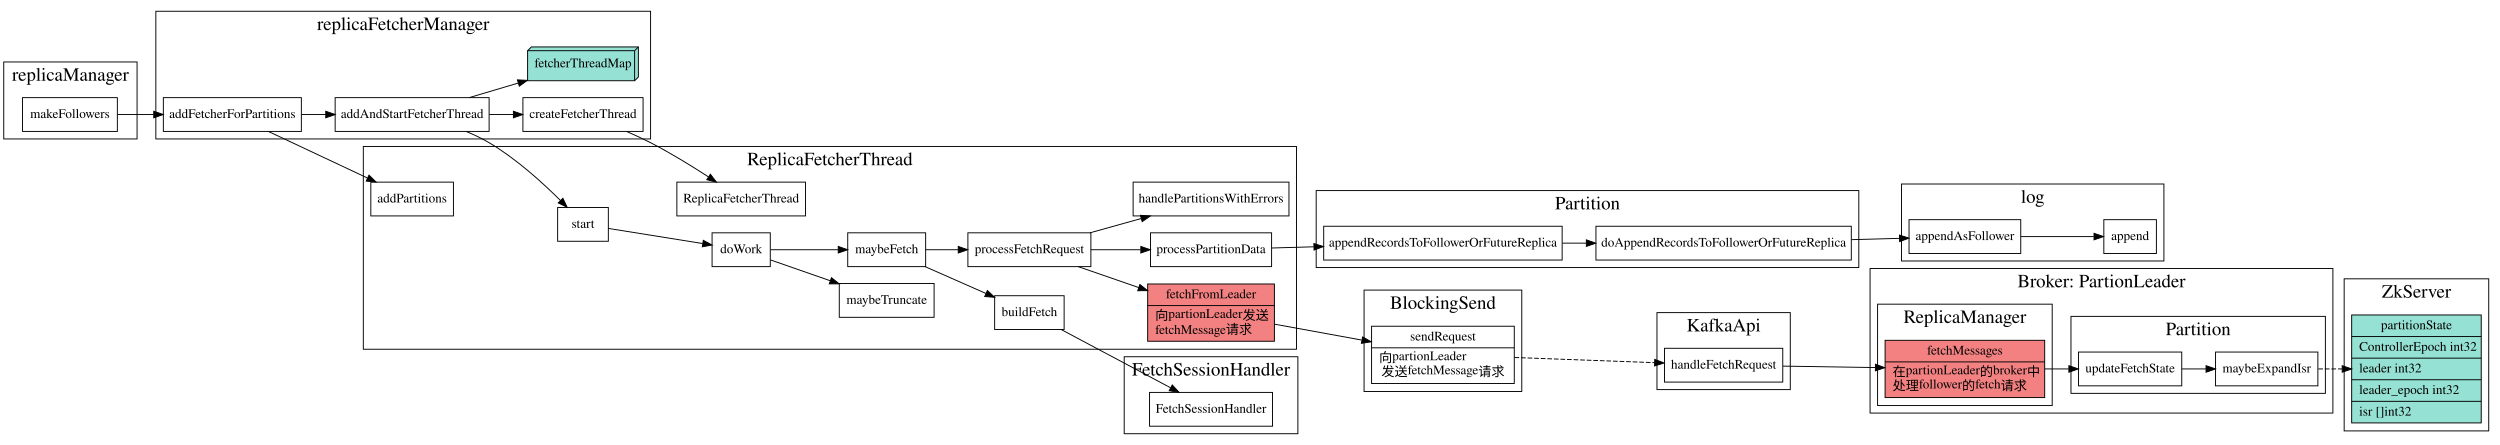
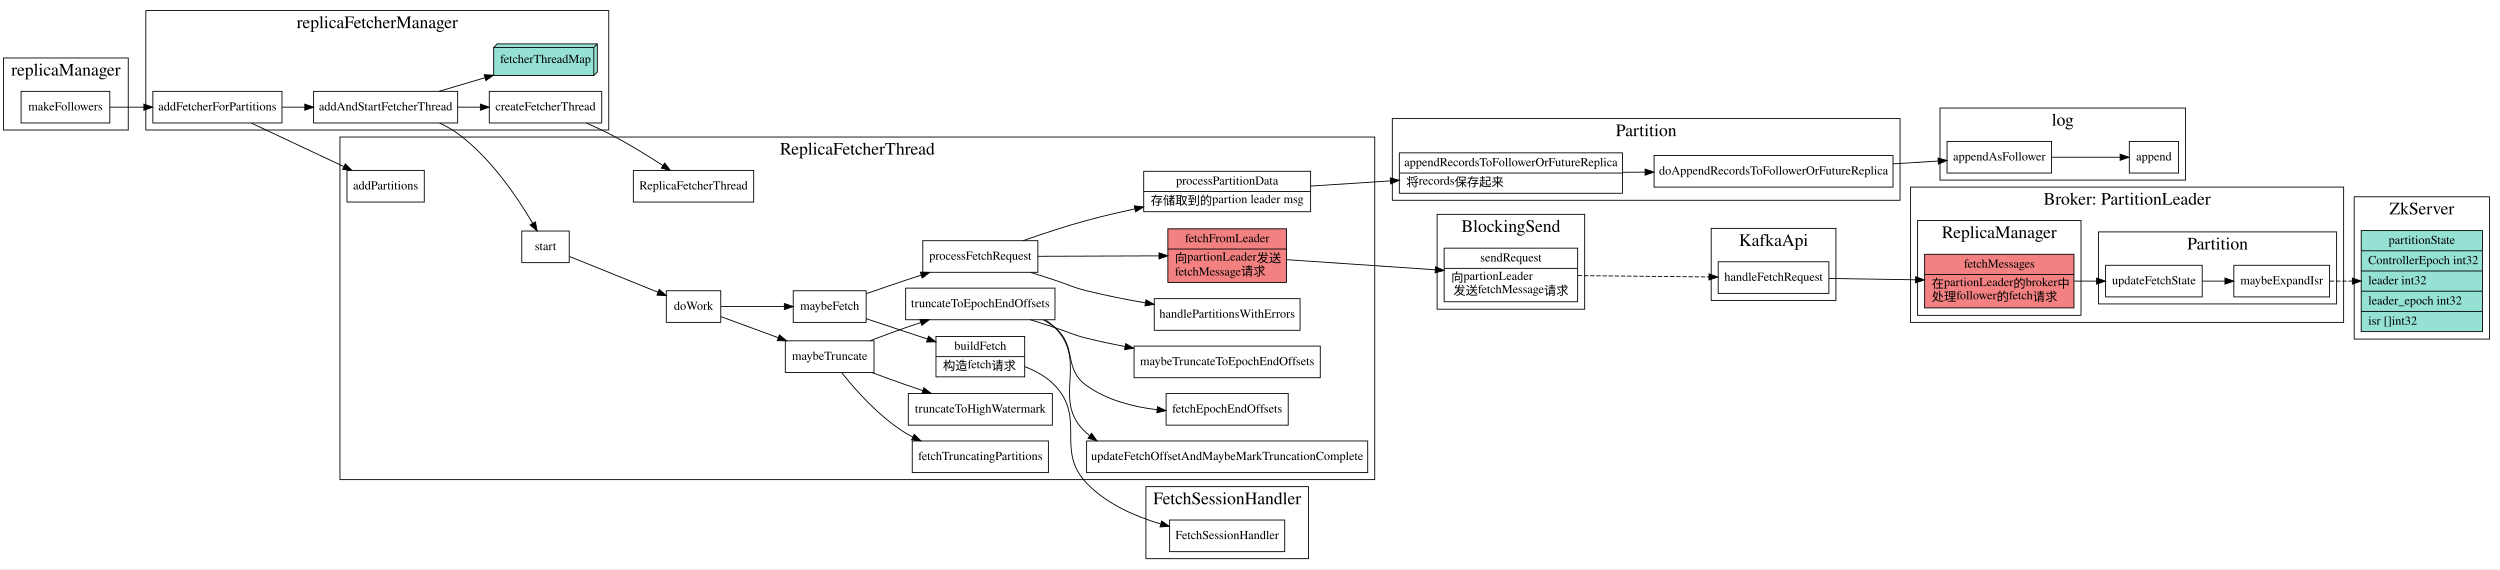
- <svg xmlns="http://www.w3.org/2000/svg" width="2663pt" height="474pt" viewBox="0.00 0.00 2663.00 474.00">
-   <g id="graph0" class="graph" transform="scale(1 1) rotate(0) translate(4 470)">
-     <polygon fill="#ffffff" stroke="transparent" points="-4,4 -4,-470 2659,-470 2659,4 -4,4" />
+ <svg xmlns="http://www.w3.org/2000/svg" width="2846pt" height="648pt" viewBox="0.00 0.00 2846.00 648.00">
+   <g id="graph0" class="graph" transform="scale(1 1) rotate(0) translate(4 644)">
+     <polygon fill="#ffffff" stroke="transparent" points="-4,4 -4,-644 2842,-644 2842,4 -4,4" />
    <g id="clust1" class="cluster">
-       <polygon fill="none" stroke="#000000" points="1449,-53 1449,-161 1617,-161 1617,-53 1449,-53" />
-       <text text-anchor="middle" x="1533" y="-141" font-family="Times,serif" font-size="20.00" fill="#000000">BlockingSend</text>
+       <polygon fill="none" stroke="#000000" points="1632,-292 1632,-400 1800,-400 1800,-292 1632,-292" />
+       <text text-anchor="middle" x="1716" y="-380" font-family="Times,serif" font-size="20.00" fill="#000000">BlockingSend</text>
    </g>
    <g id="clust2" class="cluster">
-       <polygon fill="none" stroke="#000000" points="1193.5,-8 1193.5,-90 1378.5,-90 1378.5,-8 1193.5,-8" />
-       <text text-anchor="middle" x="1286" y="-70" font-family="Times,serif" font-size="20.00" fill="#000000">FetchSessionHandler</text>
+       <polygon fill="none" stroke="#000000" points="1300.5,-8 1300.5,-90 1485.5,-90 1485.5,-8 1300.5,-8" />
+       <text text-anchor="middle" x="1393" y="-70" font-family="Times,serif" font-size="20.00" fill="#000000">FetchSessionHandler</text>
    </g>
    <g id="clust3" class="cluster">
-       <polygon fill="none" stroke="#000000" points="383,-98 383,-314 1377,-314 1377,-98 383,-98" />
-       <text text-anchor="middle" x="880" y="-294" font-family="Times,serif" font-size="20.00" fill="#000000">ReplicaFetcherThread</text>
-     </g>
-     <g id="clust8" class="cluster">
-       <polygon fill="none" stroke="#000000" points="162,-322 162,-458 689,-458 689,-322 162,-322" />
-       <text text-anchor="middle" x="425.5" y="-438" font-family="Times,serif" font-size="20.00" fill="#000000">replicaFetcherManager</text>
-     </g>
-     <g id="clust11" class="cluster">
-       <polygon fill="none" stroke="#000000" points="2493,-11 2493,-173 2647,-173 2647,-11 2493,-11" />
-       <text text-anchor="middle" x="2570" y="-153" font-family="Times,serif" font-size="20.00" fill="#000000">ZkServer</text>
-     </g>
-     <g id="clust12" class="cluster">
-       <polygon fill="none" stroke="#000000" points="2021.5,-192 2021.5,-274 2301,-274 2301,-192 2021.5,-192" />
-       <text text-anchor="middle" x="2161.25" y="-254" font-family="Times,serif" font-size="20.00" fill="#000000">log</text>
+       <polygon fill="none" stroke="#000000" points="383,-98 383,-488 1561,-488 1561,-98 383,-98" />
+       <text text-anchor="middle" x="972" y="-468" font-family="Times,serif" font-size="20.00" fill="#000000">ReplicaFetcherThread</text>
+     </g>
+     <g id="clust10" class="cluster">
+       <polygon fill="none" stroke="#000000" points="162,-496 162,-632 689,-632 689,-496 162,-496" />
+       <text text-anchor="middle" x="425.5" y="-612" font-family="Times,serif" font-size="20.00" fill="#000000">replicaFetcherManager</text>
    </g>
    <g id="clust13" class="cluster">
-       <polygon fill="none" stroke="#000000" points="1988,-30 1988,-184 2481,-184 2481,-30 1988,-30" />
-       <text text-anchor="middle" x="2234.5" y="-164" font-family="Times,serif" font-size="20.00" fill="#000000">Broker: PartionLeader </text>
+       <polygon fill="none" stroke="#000000" points="2676,-258 2676,-420 2830,-420 2830,-258 2676,-258" />
+       <text text-anchor="middle" x="2753" y="-400" font-family="Times,serif" font-size="20.00" fill="#000000">ZkServer</text>
    </g>
    <g id="clust14" class="cluster">
-       <polygon fill="none" stroke="#000000" points="2202,-51 2202,-133 2473,-133 2473,-51 2202,-51" />
-       <text text-anchor="middle" x="2337.5" y="-113" font-family="Times,serif" font-size="20.00" fill="#000000">Partition</text>
+       <polygon fill="none" stroke="#000000" points="2204.5,-439 2204.5,-521 2484,-521 2484,-439 2204.5,-439" />
+       <text text-anchor="middle" x="2344.25" y="-501" font-family="Times,serif" font-size="20.00" fill="#000000">log</text>
    </g>
    <g id="clust15" class="cluster">
-       <polygon fill="none" stroke="#000000" points="1996,-38 1996,-146 2182,-146 2182,-38 1996,-38" />
-       <text text-anchor="middle" x="2089" y="-126" font-family="Times,serif" font-size="20.00" fill="#000000">ReplicaManager</text>
+       <polygon fill="none" stroke="#000000" points="2171,-277 2171,-431 2664,-431 2664,-277 2171,-277" />
+       <text text-anchor="middle" x="2417.5" y="-411" font-family="Times,serif" font-size="20.00" fill="#000000">Broker: PartitionLeader </text>
    </g>
    <g id="clust16" class="cluster">
-       <polygon fill="none" stroke="#000000" points="1398,-185 1398,-267 1976,-267 1976,-185 1398,-185" />
-       <text text-anchor="middle" x="1687" y="-247" font-family="Times,serif" font-size="20.00" fill="#000000">Partition</text>
+       <polygon fill="none" stroke="#000000" points="2385,-298 2385,-380 2656,-380 2656,-298 2385,-298" />
+       <text text-anchor="middle" x="2520.5" y="-360" font-family="Times,serif" font-size="20.00" fill="#000000">Partition</text>
    </g>
    <g id="clust17" class="cluster">
-       <polygon fill="none" stroke="#000000" points="0,-322 0,-404 142,-404 142,-322 0,-322" />
-       <text text-anchor="middle" x="71" y="-384" font-family="Times,serif" font-size="20.00" fill="#000000">replicaManager</text>
+       <polygon fill="none" stroke="#000000" points="2179,-285 2179,-393 2365,-393 2365,-285 2179,-285" />
+       <text text-anchor="middle" x="2272" y="-373" font-family="Times,serif" font-size="20.00" fill="#000000">ReplicaManager</text>
    </g>
    <g id="clust18" class="cluster">
-       <polygon fill="none" stroke="#000000" points="1761,-55 1761,-137 1903,-137 1903,-55 1761,-55" />
-       <text text-anchor="middle" x="1832" y="-117" font-family="Times,serif" font-size="20.00" fill="#000000">KafkaApi</text>
+       <polygon fill="none" stroke="#000000" points="1581,-416 1581,-509 2159,-509 2159,-416 1581,-416" />
+       <text text-anchor="middle" x="1870" y="-489" font-family="Times,serif" font-size="20.00" fill="#000000">Partition</text>
+     </g>
+     <g id="clust19" class="cluster">
+       <polygon fill="none" stroke="#000000" points="0,-496 0,-578 142,-578 142,-496 0,-496" />
+       <text text-anchor="middle" x="71" y="-558" font-family="Times,serif" font-size="20.00" fill="#000000">replicaManager</text>
+     </g>
+     <g id="clust20" class="cluster">
+       <polygon fill="none" stroke="#000000" points="1944,-302 1944,-384 2086,-384 2086,-302 1944,-302" />
+       <text text-anchor="middle" x="2015" y="-364" font-family="Times,serif" font-size="20.00" fill="#000000">KafkaApi</text>
    </g>
    <g id="node1" class="node">
-       <polygon fill="none" stroke="#000000" points="1457,-61.5 1457,-122.5 1609,-122.5 1609,-61.5 1457,-61.5" />
-       <text text-anchor="middle" x="1533" y="-107.3" font-family="Times,serif" font-size="14.00" fill="#000000">sendRequest</text>
-       <polyline fill="none" stroke="#000000" points="1457,-99.5 1609,-99.5 " />
-       <text text-anchor="start" x="1465" y="-84.3" font-family="Times,serif" font-size="14.00" fill="#000000">向partionLeader </text>
-       <text text-anchor="middle" x="1533" y="-69.3" font-family="Times,serif" font-size="14.00" fill="#000000"> 发送fetchMessage请求</text>
+       <polygon fill="none" stroke="#000000" points="1640,-300.5 1640,-361.5 1792,-361.5 1792,-300.5 1640,-300.5" />
+       <text text-anchor="middle" x="1716" y="-346.3" font-family="Times,serif" font-size="14.00" fill="#000000">sendRequest</text>
+       <polyline fill="none" stroke="#000000" points="1640,-338.5 1792,-338.5 " />
+       <text text-anchor="start" x="1648" y="-323.3" font-family="Times,serif" font-size="14.00" fill="#000000">向partionLeader </text>
+       <text text-anchor="middle" x="1716" y="-308.3" font-family="Times,serif" font-size="14.00" fill="#000000"> 发送fetchMessage请求</text>
+     </g>
+     <g id="node33" class="node">
+       <polygon fill="none" stroke="#000000" points="2078,-346 1952,-346 1952,-310 2078,-310 2078,-346" />
+       <text text-anchor="middle" x="2015" y="-324.3" font-family="Times,serif" font-size="14.00" fill="#000000">handleFetchRequest</text>
+     </g>
+     <g id="edge32" class="edge">
+       <path fill="none" stroke="#000000" stroke-dasharray="5,2" d="M1792.224,-330.235C1838.068,-329.775 1896.124,-329.193 1941.476,-328.738" />
+       <polygon fill="#000000" stroke="#000000" points="1941.573,-332.237 1951.537,-328.637 1941.502,-325.237 1941.573,-332.237" />
+     </g>
+     <g id="node2" class="node">
+       <polygon fill="none" stroke="#000000" points="1458.5,-52 1327.5,-52 1327.5,-16 1458.5,-16 1458.5,-52" />
+       <text text-anchor="middle" x="1393" y="-30.3" font-family="Times,serif" font-size="14.00" fill="#000000">FetchSessionHandler</text>
+     </g>
+     <g id="node3" class="node">
+       <polygon fill="none" stroke="#000000" points="479,-450 391,-450 391,-414 479,-414 479,-450" />
+       <text text-anchor="middle" x="435" y="-428.3" font-family="Times,serif" font-size="14.00" fill="#000000">addPartitions</text>
+     </g>
+     <g id="node4" class="node">
+       <polygon fill="none" stroke="#000000" points="854,-450 717,-450 717,-414 854,-414 854,-450" />
+       <text text-anchor="middle" x="785.5" y="-428.3" font-family="Times,serif" font-size="14.00" fill="#000000">ReplicaFetcherThread</text>
+     </g>
+     <g id="node5" class="node">
+       <polygon fill="none" stroke="#000000" points="644,-381 590,-381 590,-345 644,-345 644,-381" />
+       <text text-anchor="middle" x="617" y="-359.3" font-family="Times,serif" font-size="14.00" fill="#000000">start</text>
+     </g>
+     <g id="node6" class="node">
+       <polygon fill="none" stroke="#000000" points="816.5,-313 754.5,-313 754.5,-277 816.5,-277 816.5,-313" />
+       <text text-anchor="middle" x="785.5" y="-291.3" font-family="Times,serif" font-size="14.00" fill="#000000">doWork</text>
+     </g>
+     <g id="edge1" class="edge">
+       <path fill="none" stroke="#000000" d="M644.072,-352.075C671.388,-341.051 713.887,-323.9 745.171,-311.275" />
+       <polygon fill="#000000" stroke="#000000" points="746.527,-314.502 754.49,-307.514 743.907,-308.011 746.527,-314.502" />
+     </g>
+     <g id="node8" class="node">
+       <polygon fill="none" stroke="#000000" points="991,-256 890,-256 890,-220 991,-220 991,-256" />
+       <text text-anchor="middle" x="940.5" y="-234.3" font-family="Times,serif" font-size="14.00" fill="#000000">maybeTruncate</text>
+     </g>
+     <g id="edge2" class="edge">
+       <path fill="none" stroke="#000000" d="M816.867,-283.465C835.514,-276.608 859.765,-267.69 881.843,-259.571" />
+       <polygon fill="#000000" stroke="#000000" points="883.299,-262.764 891.477,-256.028 880.884,-256.194 883.299,-262.764" />
+     </g>
+     <g id="node9" class="node">
+       <polygon fill="none" stroke="#000000" points="982,-313 899,-313 899,-277 982,-277 982,-313" />
+       <text text-anchor="middle" x="940.5" y="-291.3" font-family="Times,serif" font-size="14.00" fill="#000000">maybeFetch</text>
+     </g>
+     <g id="edge3" class="edge">
+       <path fill="none" stroke="#000000" d="M816.867,-295C837.441,-295 864.835,-295 888.608,-295" />
+       <polygon fill="#000000" stroke="#000000" points="888.89,-298.5 898.89,-295 888.89,-291.5 888.89,-298.5" />
+     </g>
+     <g id="node7" class="node">
+       <polygon fill="#f38181" stroke="#000000" points="1325.5,-322.5 1325.5,-383.5 1460.5,-383.5 1460.5,-322.5 1325.5,-322.5" />
+       <text text-anchor="middle" x="1393" y="-368.3" font-family="Times,serif" font-size="14.00" fill="#000000">fetchFromLeader</text>
+       <polyline fill="none" stroke="#000000" points="1325.5,-360.5 1460.5,-360.5 " />
+       <text text-anchor="start" x="1333.5" y="-345.3" font-family="Times,serif" font-size="14.00" fill="#000000">向partionLeader发送</text>
+       <text text-anchor="start" x="1333.5" y="-330.3" font-family="Times,serif" font-size="14.00" fill="#000000"> fetchMessage请求</text>
+     </g>
+     <g id="edge9" class="edge">
+       <path fill="none" stroke="#000000" d="M1460.711,-348.388C1509.893,-345.038 1576.834,-340.479 1629.829,-336.869" />
+       <polygon fill="#000000" stroke="#000000" points="1630.154,-340.355 1639.893,-336.184 1629.678,-333.372 1630.154,-340.355" />
+     </g>
+     <g id="node14" class="node">
+       <polygon fill="none" stroke="#000000" points="1189.5,-142 1034.5,-142 1034.5,-106 1189.5,-106 1189.5,-142" />
+       <text text-anchor="middle" x="1112" y="-120.3" font-family="Times,serif" font-size="14.00" fill="#000000">fetchTruncatingPartitions</text>
+     </g>
+     <g id="edge11" class="edge">
+       <path fill="none" stroke="#000000" d="M954.148,-219.776C969.739,-200.157 997.001,-169.307 1027,-151 1029.625,-149.398 1032.354,-147.882 1035.155,-146.449" />
+       <polygon fill="#000000" stroke="#000000" points="1036.747,-149.568 1044.309,-142.147 1033.77,-143.233 1036.747,-149.568" />
+     </g>
+     <g id="node15" class="node">
+       <polygon fill="none" stroke="#000000" points="1197,-316 1027,-316 1027,-280 1197,-280 1197,-316" />
+       <text text-anchor="middle" x="1112" y="-294.3" font-family="Times,serif" font-size="14.00" fill="#000000">truncateToEpochEndOffsets</text>
+     </g>
+     <g id="edge12" class="edge">
+       <path fill="none" stroke="#000000" d="M986.56,-256.128C999.58,-261.101 1013.798,-266.389 1027,-271 1032.525,-272.93 1038.272,-274.878 1044.053,-276.798" />
+       <polygon fill="#000000" stroke="#000000" points="1043.192,-280.199 1053.785,-279.993 1045.376,-273.548 1043.192,-280.199" />
+     </g>
+     <g id="node16" class="node">
+       <polygon fill="none" stroke="#000000" points="1194,-196 1030,-196 1030,-160 1194,-160 1194,-196" />
+       <text text-anchor="middle" x="1112" y="-174.3" font-family="Times,serif" font-size="14.00" fill="#000000">truncateToHighWatermark</text>
+     </g>
+     <g id="edge13" class="edge">
+       <path fill="none" stroke="#000000" d="M988.43,-219.918C1000.951,-215.291 1014.454,-210.385 1027,-206 1033.307,-203.796 1039.893,-201.542 1046.487,-199.317" />
+       <polygon fill="#000000" stroke="#000000" points="1047.752,-202.584 1056.121,-196.088 1045.527,-195.947 1047.752,-202.584" />
+     </g>
+     <g id="node10" class="node">
+       <polygon fill="none" stroke="#000000" points="1061.5,-215 1061.5,-261 1162.5,-261 1162.5,-215 1061.5,-215" />
+       <text text-anchor="middle" x="1112" y="-245.8" font-family="Times,serif" font-size="14.00" fill="#000000">buildFetch</text>
+       <polyline fill="none" stroke="#000000" points="1061.5,-238 1162.5,-238 " />
+       <text text-anchor="start" x="1069.5" y="-222.8" font-family="Times,serif" font-size="14.00" fill="#000000">构造fetch请求</text>
+     </g>
+     <g id="edge4" class="edge">
+       <path fill="none" stroke="#000000" d="M982.015,-281.202C1002.92,-274.254 1028.655,-265.701 1051.694,-258.043" />
+       <polygon fill="#000000" stroke="#000000" points="1052.996,-261.299 1061.381,-254.824 1050.788,-254.656 1052.996,-261.299" />
+     </g>
+     <g id="node11" class="node">
+       <polygon fill="none" stroke="#000000" points="1177.5,-370 1046.5,-370 1046.5,-334 1177.5,-334 1177.5,-370" />
+       <text text-anchor="middle" x="1112" y="-348.3" font-family="Times,serif" font-size="14.00" fill="#000000">processFetchRequest</text>
+     </g>
+     <g id="edge5" class="edge">
+       <path fill="none" stroke="#000000" d="M982.222,-309.718C996.406,-314.656 1012.368,-320.14 1027,-325 1032.648,-326.876 1038.516,-328.798 1044.411,-330.708" />
+       <polygon fill="#000000" stroke="#000000" points="1043.731,-334.167 1054.323,-333.904 1045.88,-327.504 1043.731,-334.167" />
+     </g>
+     <g id="edge10" class="edge">
+       <path fill="none" stroke="#000000" d="M1162.741,-226.59C1175.284,-221.704 1187.759,-214.78 1197,-205 1232.618,-167.302 1197.164,-131.491 1233,-94 1255.284,-70.686 1287.495,-56.353 1317.183,-47.578" />
+       <polygon fill="#000000" stroke="#000000" points="1318.44,-50.861 1327.137,-44.81 1316.565,-44.117 1318.44,-50.861" />
+     </g>
+     <g id="edge6" class="edge">
+       <path fill="none" stroke="#000000" d="M1177.527,-352.233C1218.665,-352.38 1271.93,-352.569 1315.208,-352.723" />
+       <polygon fill="#000000" stroke="#000000" points="1315.4,-356.224 1325.413,-352.76 1315.425,-349.224 1315.4,-356.224" />
+     </g>
+     <g id="node12" class="node">
+       <polygon fill="none" stroke="#000000" points="1298,-403 1298,-449 1488,-449 1488,-403 1298,-403" />
+       <text text-anchor="middle" x="1393" y="-433.8" font-family="Times,serif" font-size="14.00" fill="#000000">processPartitionData</text>
+       <polyline fill="none" stroke="#000000" points="1298,-426 1488,-426 " />
+       <text text-anchor="middle" x="1393" y="-410.8" font-family="Times,serif" font-size="14.00" fill="#000000">存储取到的partion leader msg</text>
+     </g>
+     <g id="edge7" class="edge">
+       <path fill="none" stroke="#000000" d="M1160.736,-370.044C1182.635,-377.754 1208.919,-386.464 1233,-393 1250.634,-397.786 1269.524,-402.254 1287.923,-406.259" />
+       <polygon fill="#000000" stroke="#000000" points="1287.274,-409.699 1297.785,-408.373 1288.741,-402.855 1287.274,-409.699" />
+     </g>
+     <g id="node13" class="node">
+       <polygon fill="none" stroke="#000000" points="1476,-304 1310,-304 1310,-268 1476,-268 1476,-304" />
+       <text text-anchor="middle" x="1393" y="-282.3" font-family="Times,serif" font-size="14.00" fill="#000000">handlePartitionsWithErrors</text>
+     </g>
+     <g id="edge8" class="edge">
+       <path fill="none" stroke="#000000" d="M1169.188,-333.957C1178.492,-330.986 1188.019,-327.923 1197,-325 1213.037,-319.78 1216.636,-317.082 1233,-313 1254.451,-307.649 1277.787,-303.041 1299.836,-299.224" />
+       <polygon fill="#000000" stroke="#000000" points="1300.589,-302.647 1309.865,-297.526 1299.421,-295.745 1300.589,-302.647" />
+     </g>
+     <g id="node20" class="node">
+       <polygon fill="none" stroke="#000000" points="1589,-424 1589,-470 1843,-470 1843,-424 1589,-424" />
+       <text text-anchor="middle" x="1716" y="-454.8" font-family="Times,serif" font-size="14.00" fill="#000000">appendRecordsToFollowerOrFutureReplica</text>
+       <polyline fill="none" stroke="#000000" points="1589,-447 1843,-447 " />
+       <text text-anchor="start" x="1597" y="-431.8" font-family="Times,serif" font-size="14.00" fill="#000000">将records保存起来</text>
+     </g>
+     <g id="edge17" class="edge">
+       <path fill="none" stroke="#000000" d="M1488.164,-432.187C1516.502,-434.029 1548.139,-436.086 1578.605,-438.067" />
+       <polygon fill="#000000" stroke="#000000" points="1578.679,-441.579 1588.885,-438.736 1579.133,-434.594 1578.679,-441.579" />
+     </g>
+     <g id="node17" class="node">
+       <polygon fill="none" stroke="#000000" points="1462.5,-196 1323.5,-196 1323.5,-160 1462.5,-160 1462.5,-196" />
+       <text text-anchor="middle" x="1393" y="-174.3" font-family="Times,serif" font-size="14.00" fill="#000000">fetchEpochEndOffsets</text>
+     </g>
+     <g id="edge14" class="edge">
+       <path fill="none" stroke="#000000" d="M1183.737,-279.858C1188.456,-277.285 1192.938,-274.349 1197,-271 1222.78,-249.744 1205.792,-224.396 1233,-205 1256.086,-188.543 1285.748,-180.852 1313.248,-177.579" />
+       <polygon fill="#000000" stroke="#000000" points="1313.669,-181.055 1323.266,-176.565 1312.964,-174.09 1313.669,-181.055" />
+     </g>
+     <g id="node18" class="node">
+       <polygon fill="none" stroke="#000000" points="1499,-250 1287,-250 1287,-214 1499,-214 1499,-250" />
+       <text text-anchor="middle" x="1393" y="-228.3" font-family="Times,serif" font-size="14.00" fill="#000000">maybeTruncateToEpochEndOffsets</text>
+     </g>
+     <g id="edge15" class="edge">
+       <path fill="none" stroke="#000000" d="M1169.188,-279.957C1178.492,-276.986 1188.019,-273.923 1197,-271 1213.037,-265.78 1216.636,-263.082 1233,-259 1246.991,-255.51 1261.784,-252.336 1276.499,-249.492" />
+       <polygon fill="#000000" stroke="#000000" points="1277.484,-252.867 1286.662,-247.575 1276.187,-245.989 1277.484,-252.867" />
+     </g>
+     <g id="node19" class="node">
+       <polygon fill="none" stroke="#000000" points="1553,-142 1233,-142 1233,-106 1553,-106 1553,-142" />
+       <text text-anchor="middle" x="1393" y="-120.3" font-family="Times,serif" font-size="14.00" fill="#000000">updateFetchOffsetAndMaybeMarkTruncationComplete</text>
+     </g>
+     <g id="edge16" class="edge">
+       <path fill="none" stroke="#000000" d="M1186.154,-279.767C1190.08,-277.217 1193.742,-274.311 1197,-271 1236.054,-231.311 1191.258,-187.852 1233,-151 1234.155,-149.98 1235.333,-148.992 1236.534,-148.034" />
+       <polygon fill="#000000" stroke="#000000" points="1238.67,-150.81 1244.764,-142.143 1234.595,-145.118 1238.67,-150.81" />
+     </g>
+     <g id="node31" class="node">
+       <polygon fill="none" stroke="#000000" points="2151,-467 1879,-467 1879,-431 2151,-431 2151,-467" />
+       <text text-anchor="middle" x="2015" y="-445.3" font-family="Times,serif" font-size="14.00" fill="#000000">doAppendRecordsToFollowerOrFutureReplica</text>
+     </g>
+     <g id="edge27" class="edge">
+       <path fill="none" stroke="#000000" d="M1843.236,-447.851C1851.69,-447.908 1860.242,-447.965 1868.778,-448.022" />
+       <polygon fill="#000000" stroke="#000000" points="1868.763,-451.522 1878.787,-448.089 1868.81,-444.522 1868.763,-451.522" />
+     </g>
+     <g id="node21" class="node">
+       <polygon fill="none" stroke="#000000" points="317,-540 170,-540 170,-504 317,-504 317,-540" />
+       <text text-anchor="middle" x="243.5" y="-518.3" font-family="Times,serif" font-size="14.00" fill="#000000">addFetcherForPartitions</text>
+     </g>
+     <g id="edge18" class="edge">
+       <path fill="none" stroke="#000000" d="M282.253,-503.787C312.592,-489.529 354.934,-469.629 387.345,-454.397" />
+       <polygon fill="#000000" stroke="#000000" points="389.07,-457.453 396.632,-450.032 386.093,-451.118 389.07,-457.453" />
+     </g>
+     <g id="node22" class="node">
+       <polygon fill="none" stroke="#000000" points="517,-540 353,-540 353,-504 517,-504 517,-540" />
+       <text text-anchor="middle" x="435" y="-518.3" font-family="Times,serif" font-size="14.00" fill="#000000">addAndStartFetcherThread</text>
+     </g>
+     <g id="edge19" class="edge">
+       <path fill="none" stroke="#000000" d="M317.265,-522C325.671,-522 334.316,-522 342.921,-522" />
+       <polygon fill="#000000" stroke="#000000" points="342.989,-525.5 352.989,-522 342.989,-518.5 342.989,-525.5" />
+     </g>
+     <g id="edge20" class="edge">
+       <path fill="none" stroke="#000000" d="M496.525,-503.872C503.748,-500.496 510.758,-496.561 517,-492 554.781,-464.393 585.429,-418.728 602.426,-389.787" />
+       <polygon fill="#000000" stroke="#000000" points="605.514,-391.438 607.457,-381.023 599.443,-387.953 605.514,-391.438" />
+     </g>
+     <g id="node23" class="node">
+       <polygon fill="none" stroke="#000000" points="681,-540 553,-540 553,-504 681,-504 681,-540" />
+       <text text-anchor="middle" x="617" y="-518.3" font-family="Times,serif" font-size="14.00" fill="#000000">createFetcherThread</text>
+     </g>
+     <g id="edge21" class="edge">
+       <path fill="none" stroke="#000000" d="M517.214,-522C525.72,-522 534.328,-522 542.74,-522" />
+       <polygon fill="#000000" stroke="#000000" points="542.881,-525.5 552.881,-522 542.881,-518.5 542.881,-525.5" />
+     </g>
+     <g id="node24" class="node">
+       <polygon fill="#95e1d3" stroke="#000000" points="676,-594 562,-594 558,-590 558,-558 672,-558 676,-562 676,-594" />
+       <polyline fill="none" stroke="#000000" points="672,-590 558,-590 " />
+       <polyline fill="none" stroke="#000000" points="672,-590 672,-558 " />
+       <polyline fill="none" stroke="#000000" points="672,-590 676,-594 " />
+       <text text-anchor="middle" x="617" y="-572.3" font-family="Times,serif" font-size="14.00" fill="#000000">fetcherThreadMap</text>
+     </g>
+     <g id="edge22" class="edge">
+       <path fill="none" stroke="#000000" d="M495.856,-540.056C512.528,-545.003 530.722,-550.401 547.823,-555.475" />
+       <polygon fill="#000000" stroke="#000000" points="547.164,-558.93 557.746,-558.419 549.155,-552.219 547.164,-558.93" />
+     </g>
+     <g id="edge23" class="edge">
+       <path fill="none" stroke="#000000" d="M663.596,-503.881C672.158,-500.188 680.934,-496.154 689,-492 710.102,-481.134 732.683,-467.229 750.693,-455.541" />
+       <polygon fill="#000000" stroke="#000000" points="752.695,-458.414 759.14,-450.005 748.858,-452.56 752.695,-458.414" />
+     </g>
+     <g id="node25" class="node">
+       <polygon fill="#95e1d3" stroke="#000000" points="2684,-266.5 2684,-381.5 2822,-381.5 2822,-266.5 2684,-266.5" />
+       <text text-anchor="middle" x="2753" y="-366.3" font-family="Times,serif" font-size="14.00" fill="#000000">partitionState</text>
+       <polyline fill="none" stroke="#000000" points="2684,-358.5 2822,-358.5 " />
+       <text text-anchor="start" x="2692" y="-343.3" font-family="Times,serif" font-size="14.00" fill="#000000">ControllerEpoch int32</text>
+       <polyline fill="none" stroke="#000000" points="2684,-335.5 2822,-335.5 " />
+       <text text-anchor="start" x="2692" y="-320.3" font-family="Times,serif" font-size="14.00" fill="#000000">leader int32</text>
+       <polyline fill="none" stroke="#000000" points="2684,-312.5 2822,-312.5 " />
+       <text text-anchor="start" x="2692" y="-297.3" font-family="Times,serif" font-size="14.00" fill="#000000">leader_epoch int32</text>
+       <polyline fill="none" stroke="#000000" points="2684,-289.5 2822,-289.5 " />
+       <text text-anchor="start" x="2692" y="-274.3" font-family="Times,serif" font-size="14.00" fill="#000000">isr []int32</text>
+     </g>
+     <g id="node26" class="node">
+       <polygon fill="none" stroke="#000000" points="2331.5,-483 2212.5,-483 2212.5,-447 2331.5,-447 2331.5,-483" />
+       <text text-anchor="middle" x="2272" y="-461.3" font-family="Times,serif" font-size="14.00" fill="#000000">appendAsFollower</text>
    </g>
    <g id="node27" class="node">
-       <polygon fill="none" stroke="#000000" points="1895,-99 1769,-99 1769,-63 1895,-63 1895,-99" />
-       <text text-anchor="middle" x="1832" y="-77.3" font-family="Times,serif" font-size="14.00" fill="#000000">handleFetchRequest</text>
+       <polygon fill="none" stroke="#000000" points="2476,-483 2420,-483 2420,-447 2476,-447 2476,-483" />
+       <text text-anchor="middle" x="2448" y="-461.3" font-family="Times,serif" font-size="14.00" fill="#000000">append</text>
+     </g>
+     <g id="edge24" class="edge">
+       <path fill="none" stroke="#000000" d="M2331.586,-465C2357.24,-465 2386.505,-465 2409.274,-465" />
+       <polygon fill="#000000" stroke="#000000" points="2409.564,-468.5 2419.564,-465 2409.564,-461.5 2409.564,-468.5" />
+     </g>
+     <g id="node28" class="node">
+       <polygon fill="none" stroke="#000000" points="2503,-342 2393,-342 2393,-306 2503,-306 2503,-342" />
+       <text text-anchor="middle" x="2448" y="-320.3" font-family="Times,serif" font-size="14.00" fill="#000000">updateFetchState</text>
+     </g>
+     <g id="node29" class="node">
+       <polygon fill="none" stroke="#000000" points="2648,-342 2539,-342 2539,-306 2648,-306 2648,-342" />
+       <text text-anchor="middle" x="2593.5" y="-320.3" font-family="Times,serif" font-size="14.00" fill="#000000">maybeExpandIsr</text>
+     </g>
+     <g id="edge25" class="edge">
+       <path fill="none" stroke="#000000" d="M2503.007,-324C2511.452,-324 2520.237,-324 2528.867,-324" />
+       <polygon fill="#000000" stroke="#000000" points="2528.898,-327.5 2538.898,-324 2528.898,-320.5 2528.898,-327.5" />
    </g>
    <g id="edge26" class="edge">
-       <path fill="none" stroke="#000000" stroke-dasharray="5,2" d="M1609.224,-89.196C1655.068,-87.509 1713.124,-85.373 1758.476,-83.705" />
-       <polygon fill="#000000" stroke="#000000" points="1758.672,-87.2 1768.537,-83.335 1758.415,-80.205 1758.672,-87.2" />
-     </g>
-     <g id="node2" class="node">
-       <polygon fill="none" stroke="#000000" points="1351.5,-52 1220.5,-52 1220.5,-16 1351.5,-16 1351.5,-52" />
-       <text text-anchor="middle" x="1286" y="-30.3" font-family="Times,serif" font-size="14.00" fill="#000000">FetchSessionHandler</text>
-     </g>
-     <g id="node3" class="node">
-       <polygon fill="none" stroke="#000000" points="479,-276 391,-276 391,-240 479,-240 479,-276" />
-       <text text-anchor="middle" x="435" y="-254.3" font-family="Times,serif" font-size="14.00" fill="#000000">addPartitions</text>
-     </g>
-     <g id="node4" class="node">
-       <polygon fill="none" stroke="#000000" points="854,-276 717,-276 717,-240 854,-240 854,-276" />
-       <text text-anchor="middle" x="785.5" y="-254.3" font-family="Times,serif" font-size="14.00" fill="#000000">ReplicaFetcherThread</text>
-     </g>
-     <g id="node5" class="node">
-       <polygon fill="none" stroke="#000000" points="644,-249 590,-249 590,-213 644,-213 644,-249" />
-       <text text-anchor="middle" x="617" y="-227.3" font-family="Times,serif" font-size="14.00" fill="#000000">start</text>
-     </g>
-     <g id="node6" class="node">
-       <polygon fill="none" stroke="#000000" points="816.5,-222 754.5,-222 754.5,-186 816.5,-186 816.5,-222" />
-       <text text-anchor="middle" x="785.5" y="-200.3" font-family="Times,serif" font-size="14.00" fill="#000000">doWork</text>
-     </g>
-     <g id="edge1" class="edge">
-       <path fill="none" stroke="#000000" d="M644.072,-226.662C671.153,-222.323 713.155,-215.592 744.359,-210.592" />
-       <polygon fill="#000000" stroke="#000000" points="745.17,-214.007 754.49,-208.969 744.062,-207.095 745.17,-214.007" />
-     </g>
-     <g id="node8" class="node">
-       <polygon fill="none" stroke="#000000" points="991,-168 890,-168 890,-132 991,-132 991,-168" />
-       <text text-anchor="middle" x="940.5" y="-146.3" font-family="Times,serif" font-size="14.00" fill="#000000">maybeTruncate</text>
-     </g>
-     <g id="edge2" class="edge">
-       <path fill="none" stroke="#000000" d="M816.867,-193.072C835.129,-186.71 858.765,-178.475 880.472,-170.913" />
-       <polygon fill="#000000" stroke="#000000" points="881.667,-174.203 889.958,-167.608 879.364,-167.593 881.667,-174.203" />
-     </g>
-     <g id="node9" class="node">
-       <polygon fill="none" stroke="#000000" points="982,-222 899,-222 899,-186 982,-186 982,-222" />
-       <text text-anchor="middle" x="940.5" y="-200.3" font-family="Times,serif" font-size="14.00" fill="#000000">maybeFetch</text>
-     </g>
-     <g id="edge3" class="edge">
-       <path fill="none" stroke="#000000" d="M816.867,-204C837.441,-204 864.835,-204 888.608,-204" />
-       <polygon fill="#000000" stroke="#000000" points="888.89,-207.5 898.89,-204 888.89,-200.5 888.89,-207.5" />
-     </g>
-     <g id="node7" class="node">
-       <polygon fill="#f38181" stroke="#000000" points="1218.5,-106.5 1218.5,-167.5 1353.5,-167.5 1353.5,-106.5 1218.5,-106.5" />
-       <text text-anchor="middle" x="1286" y="-152.3" font-family="Times,serif" font-size="14.00" fill="#000000">fetchFromLeader</text>
-       <polyline fill="none" stroke="#000000" points="1218.5,-144.5 1353.5,-144.5 " />
-       <text text-anchor="start" x="1226.5" y="-129.3" font-family="Times,serif" font-size="14.00" fill="#000000">向partionLeader发送</text>
-       <text text-anchor="start" x="1226.5" y="-114.3" font-family="Times,serif" font-size="14.00" fill="#000000"> fetchMessage请求</text>
-     </g>
-     <g id="edge9" class="edge">
-       <path fill="none" stroke="#000000" d="M1353.821,-124.644C1382.434,-119.431 1416.091,-113.299 1446.462,-107.766" />
-       <polygon fill="#000000" stroke="#000000" points="1447.414,-111.15 1456.624,-105.915 1446.159,-104.264 1447.414,-111.15" />
-     </g>
-     <g id="node10" class="node">
-       <polygon fill="none" stroke="#000000" points="1129.5,-155 1055.5,-155 1055.5,-119 1129.5,-119 1129.5,-155" />
-       <text text-anchor="middle" x="1092.5" y="-133.3" font-family="Times,serif" font-size="14.00" fill="#000000">buildFetch</text>
-     </g>
-     <g id="edge4" class="edge">
-       <path fill="none" stroke="#000000" d="M981.633,-185.869C1001.609,-177.064 1025.688,-166.45 1046.295,-157.367" />
-       <polygon fill="#000000" stroke="#000000" points="1047.753,-160.549 1055.491,-153.313 1044.929,-154.144 1047.753,-160.549" />
-     </g>
-     <g id="node11" class="node">
-       <polygon fill="none" stroke="#000000" points="1158,-222 1027,-222 1027,-186 1158,-186 1158,-222" />
-       <text text-anchor="middle" x="1092.5" y="-200.3" font-family="Times,serif" font-size="14.00" fill="#000000">processFetchRequest</text>
-     </g>
-     <g id="edge5" class="edge">
-       <path fill="none" stroke="#000000" d="M982.035,-204C992.816,-204 1004.771,-204 1016.72,-204" />
-       <polygon fill="#000000" stroke="#000000" points="1016.729,-207.5 1026.728,-204 1016.728,-200.5 1016.729,-207.5" />
-     </g>
-     <g id="edge10" class="edge">
-       <path fill="none" stroke="#000000" d="M1126.649,-118.823C1159.017,-101.593 1207.769,-75.642 1242.821,-56.984" />
-       <polygon fill="#000000" stroke="#000000" points="1244.685,-59.957 1251.868,-52.169 1241.396,-53.778 1244.685,-59.957" />
-     </g>
-     <g id="edge6" class="edge">
-       <path fill="none" stroke="#000000" d="M1144.609,-185.957C1164.403,-179.103 1187.39,-171.144 1209.003,-163.66" />
-       <polygon fill="#000000" stroke="#000000" points="1210.189,-166.954 1218.493,-160.374 1207.899,-160.339 1210.189,-166.954" />
-     </g>
-     <g id="node12" class="node">
-       <polygon fill="none" stroke="#000000" points="1350.5,-222 1221.5,-222 1221.5,-186 1350.5,-186 1350.5,-222" />
-       <text text-anchor="middle" x="1286" y="-200.3" font-family="Times,serif" font-size="14.00" fill="#000000">processPartitionData</text>
-     </g>
-     <g id="edge7" class="edge">
-       <path fill="none" stroke="#000000" d="M1158.01,-204C1175.058,-204 1193.554,-204 1211.048,-204" />
-       <polygon fill="#000000" stroke="#000000" points="1211.214,-207.5 1221.214,-204 1211.214,-200.5 1211.214,-207.5" />
-     </g>
-     <g id="node13" class="node">
-       <polygon fill="none" stroke="#000000" points="1369,-276 1203,-276 1203,-240 1369,-240 1369,-276" />
-       <text text-anchor="middle" x="1286" y="-254.3" font-family="Times,serif" font-size="14.00" fill="#000000">handlePartitionsWithErrors</text>
-     </g>
-     <g id="edge8" class="edge">
-       <path fill="none" stroke="#000000" d="M1157.202,-222.056C1174.629,-226.92 1193.621,-232.22 1211.535,-237.219" />
-       <polygon fill="#000000" stroke="#000000" points="1210.786,-240.644 1221.359,-239.961 1212.668,-233.901 1210.786,-240.644" />
-     </g>
-     <g id="node14" class="node">
-       <polygon fill="none" stroke="#000000" points="1660,-229 1406,-229 1406,-193 1660,-193 1660,-229" />
-       <text text-anchor="middle" x="1533" y="-207.3" font-family="Times,serif" font-size="14.00" fill="#000000">appendRecordsToFollowerOrFutureReplica</text>
-     </g>
-     <g id="edge11" class="edge">
-       <path fill="none" stroke="#000000" d="M1350.574,-205.83C1364.527,-206.226 1379.791,-206.658 1395.358,-207.099" />
-       <polygon fill="#000000" stroke="#000000" points="1395.526,-210.605 1405.622,-207.39 1395.725,-203.608 1395.526,-210.605" />
-     </g>
-     <g id="node25" class="node">
-       <polygon fill="none" stroke="#000000" points="1968,-229 1696,-229 1696,-193 1968,-193 1968,-229" />
-       <text text-anchor="middle" x="1832" y="-207.3" font-family="Times,serif" font-size="14.00" fill="#000000">doAppendRecordsToFollowerOrFutureReplica</text>
-     </g>
-     <g id="edge21" class="edge">
-       <path fill="none" stroke="#000000" d="M1660.236,-211C1668.69,-211 1677.242,-211 1685.778,-211" />
-       <polygon fill="#000000" stroke="#000000" points="1685.787,-214.5 1695.787,-211 1685.786,-207.5 1685.787,-214.5" />
-     </g>
-     <g id="node15" class="node">
-       <polygon fill="none" stroke="#000000" points="317,-366 170,-366 170,-330 317,-330 317,-366" />
-       <text text-anchor="middle" x="243.5" y="-344.3" font-family="Times,serif" font-size="14.00" fill="#000000">addFetcherForPartitions</text>
-     </g>
-     <g id="edge12" class="edge">
-       <path fill="none" stroke="#000000" d="M282.253,-329.787C312.592,-315.529 354.934,-295.629 387.345,-280.397" />
-       <polygon fill="#000000" stroke="#000000" points="389.07,-283.453 396.632,-276.032 386.093,-277.118 389.07,-283.453" />
-     </g>
-     <g id="node16" class="node">
-       <polygon fill="none" stroke="#000000" points="517,-366 353,-366 353,-330 517,-330 517,-366" />
-       <text text-anchor="middle" x="435" y="-344.3" font-family="Times,serif" font-size="14.00" fill="#000000">addAndStartFetcherThread</text>
-     </g>
-     <g id="edge13" class="edge">
-       <path fill="none" stroke="#000000" d="M317.265,-348C325.671,-348 334.316,-348 342.921,-348" />
-       <polygon fill="#000000" stroke="#000000" points="342.989,-351.5 352.989,-348 342.989,-344.5 342.989,-351.5" />
-     </g>
-     <g id="edge14" class="edge">
-       <path fill="none" stroke="#000000" d="M492.693,-329.944C501.079,-326.455 509.429,-322.47 517,-318 545.689,-301.061 573.913,-275.455 593.021,-256.403" />
-       <polygon fill="#000000" stroke="#000000" points="595.598,-258.775 600.129,-249.198 590.614,-253.859 595.598,-258.775" />
-     </g>
-     <g id="node17" class="node">
-       <polygon fill="none" stroke="#000000" points="681,-366 553,-366 553,-330 681,-330 681,-366" />
-       <text text-anchor="middle" x="617" y="-344.3" font-family="Times,serif" font-size="14.00" fill="#000000">createFetcherThread</text>
-     </g>
-     <g id="edge15" class="edge">
-       <path fill="none" stroke="#000000" d="M517.214,-348C525.72,-348 534.328,-348 542.74,-348" />
-       <polygon fill="#000000" stroke="#000000" points="542.881,-351.5 552.881,-348 542.881,-344.5 542.881,-351.5" />
-     </g>
-     <g id="node18" class="node">
-       <polygon fill="#95e1d3" stroke="#000000" points="676,-420 562,-420 558,-416 558,-384 672,-384 676,-388 676,-420" />
-       <polyline fill="none" stroke="#000000" points="672,-416 558,-416 " />
-       <polyline fill="none" stroke="#000000" points="672,-416 672,-384 " />
-       <polyline fill="none" stroke="#000000" points="672,-416 676,-420 " />
-       <text text-anchor="middle" x="617" y="-398.3" font-family="Times,serif" font-size="14.00" fill="#000000">fetcherThreadMap</text>
-     </g>
-     <g id="edge16" class="edge">
-       <path fill="none" stroke="#000000" d="M495.856,-366.056C512.528,-371.003 530.722,-376.401 547.823,-381.475" />
-       <polygon fill="#000000" stroke="#000000" points="547.164,-384.93 557.746,-384.419 549.155,-378.219 547.164,-384.93" />
-     </g>
-     <g id="edge17" class="edge">
-       <path fill="none" stroke="#000000" d="M663.596,-329.881C672.158,-326.188 680.934,-322.154 689,-318 710.102,-307.134 732.683,-293.229 750.693,-281.541" />
-       <polygon fill="#000000" stroke="#000000" points="752.695,-284.414 759.14,-276.005 748.858,-278.56 752.695,-284.414" />
-     </g>
-     <g id="node19" class="node">
-       <polygon fill="#95e1d3" stroke="#000000" points="2501,-19.5 2501,-134.5 2639,-134.5 2639,-19.5 2501,-19.5" />
-       <text text-anchor="middle" x="2570" y="-119.3" font-family="Times,serif" font-size="14.00" fill="#000000">partitionState</text>
-       <polyline fill="none" stroke="#000000" points="2501,-111.5 2639,-111.5 " />
-       <text text-anchor="start" x="2509" y="-96.3" font-family="Times,serif" font-size="14.00" fill="#000000">ControllerEpoch int32</text>
-       <polyline fill="none" stroke="#000000" points="2501,-88.5 2639,-88.5 " />
-       <text text-anchor="start" x="2509" y="-73.3" font-family="Times,serif" font-size="14.00" fill="#000000">leader int32</text>
-       <polyline fill="none" stroke="#000000" points="2501,-65.5 2639,-65.5 " />
-       <text text-anchor="start" x="2509" y="-50.3" font-family="Times,serif" font-size="14.00" fill="#000000">leader_epoch int32</text>
-       <polyline fill="none" stroke="#000000" points="2501,-42.5 2639,-42.5 " />
-       <text text-anchor="start" x="2509" y="-27.3" font-family="Times,serif" font-size="14.00" fill="#000000">isr []int32</text>
-     </g>
-     <g id="node20" class="node">
-       <polygon fill="none" stroke="#000000" points="2148.5,-236 2029.5,-236 2029.5,-200 2148.5,-200 2148.5,-236" />
-       <text text-anchor="middle" x="2089" y="-214.3" font-family="Times,serif" font-size="14.00" fill="#000000">appendAsFollower</text>
-     </g>
-     <g id="node21" class="node">
-       <polygon fill="none" stroke="#000000" points="2293,-236 2237,-236 2237,-200 2293,-200 2293,-236" />
-       <text text-anchor="middle" x="2265" y="-214.3" font-family="Times,serif" font-size="14.00" fill="#000000">append</text>
-     </g>
-     <g id="edge18" class="edge">
-       <path fill="none" stroke="#000000" d="M2148.586,-218C2174.24,-218 2203.505,-218 2226.274,-218" />
-       <polygon fill="#000000" stroke="#000000" points="2226.564,-221.5 2236.564,-218 2226.564,-214.5 2226.564,-221.5" />
-     </g>
-     <g id="node22" class="node">
-       <polygon fill="none" stroke="#000000" points="2320,-95 2210,-95 2210,-59 2320,-59 2320,-95" />
-       <text text-anchor="middle" x="2265" y="-73.3" font-family="Times,serif" font-size="14.00" fill="#000000">updateFetchState</text>
-     </g>
-     <g id="node23" class="node">
-       <polygon fill="none" stroke="#000000" points="2465,-95 2356,-95 2356,-59 2465,-59 2465,-95" />
-       <text text-anchor="middle" x="2410.5" y="-73.3" font-family="Times,serif" font-size="14.00" fill="#000000">maybeExpandIsr</text>
-     </g>
-     <g id="edge19" class="edge">
-       <path fill="none" stroke="#000000" d="M2320.007,-77C2328.452,-77 2337.237,-77 2345.867,-77" />
-       <polygon fill="#000000" stroke="#000000" points="2345.898,-80.5 2355.898,-77 2345.898,-73.5 2345.898,-80.5" />
-     </g>
-     <g id="edge20" class="edge">
-       <path fill="none" stroke="#000000" stroke-dasharray="5,2" d="M2465.391,-77C2473.616,-77 2482.234,-77 2490.843,-77" />
-       <polygon fill="#000000" stroke="#000000" points="2490.92,-80.5 2500.92,-77 2490.92,-73.5 2490.92,-80.5" />
-     </g>
-     <g id="node24" class="node">
-       <polygon fill="#f38181" stroke="#000000" points="2004,-46.5 2004,-107.5 2174,-107.5 2174,-46.5 2004,-46.5" />
-       <text text-anchor="middle" x="2089" y="-92.3" font-family="Times,serif" font-size="14.00" fill="#000000">fetchMessages</text>
-       <polyline fill="none" stroke="#000000" points="2004,-84.5 2174,-84.5 " />
-       <text text-anchor="start" x="2012" y="-69.3" font-family="Times,serif" font-size="14.00" fill="#000000">在partionLeader的broker中</text>
-       <text text-anchor="start" x="2012" y="-54.3" font-family="Times,serif" font-size="14.00" fill="#000000"> 处理follower的fetch请求</text>
-     </g>
-     <g id="edge24" class="edge">
-       <path fill="none" stroke="#000000" d="M2174.164,-77C2182.773,-77 2191.418,-77 2199.769,-77" />
-       <polygon fill="#000000" stroke="#000000" points="2199.787,-80.5 2209.787,-77 2199.787,-73.5 2199.787,-80.5" />
-     </g>
-     <g id="edge22" class="edge">
-       <path fill="none" stroke="#000000" d="M1968.025,-214.705C1985.705,-215.186 2003.194,-215.663 2019.147,-216.097" />
-       <polygon fill="#000000" stroke="#000000" points="2019.304,-219.603 2029.396,-216.376 2019.495,-212.606 2019.304,-219.603" />
-     </g>
-     <g id="node26" class="node">
-       <polygon fill="none" stroke="#000000" points="121,-366 20,-366 20,-330 121,-330 121,-366" />
-       <text text-anchor="middle" x="70.5" y="-344.3" font-family="Times,serif" font-size="14.00" fill="#000000">makeFollowers</text>
-     </g>
-     <g id="edge23" class="edge">
-       <path fill="none" stroke="#000000" d="M121.004,-348C133.163,-348 146.478,-348 159.708,-348" />
-       <polygon fill="#000000" stroke="#000000" points="159.788,-351.5 169.788,-348 159.788,-344.5 159.788,-351.5" />
-     </g>
-     <g id="edge25" class="edge">
-       <path fill="none" stroke="#000000" d="M1895.198,-80.016C1924.83,-79.555 1960.772,-78.996 1993.616,-78.485" />
-       <polygon fill="#000000" stroke="#000000" points="1993.755,-81.983 2003.699,-78.328 1993.646,-74.984 1993.755,-81.983" />
+       <path fill="none" stroke="#000000" stroke-dasharray="5,2" d="M2648.391,-324C2656.616,-324 2665.234,-324 2673.843,-324" />
+       <polygon fill="#000000" stroke="#000000" points="2673.92,-327.5 2683.92,-324 2673.92,-320.5 2673.92,-327.5" />
+     </g>
+     <g id="node30" class="node">
+       <polygon fill="#f38181" stroke="#000000" points="2187,-293.5 2187,-354.5 2357,-354.5 2357,-293.5 2187,-293.5" />
+       <text text-anchor="middle" x="2272" y="-339.3" font-family="Times,serif" font-size="14.00" fill="#000000">fetchMessages</text>
+       <polyline fill="none" stroke="#000000" points="2187,-331.5 2357,-331.5 " />
+       <text text-anchor="start" x="2195" y="-316.3" font-family="Times,serif" font-size="14.00" fill="#000000">在partionLeader的broker中</text>
+       <text text-anchor="start" x="2195" y="-301.3" font-family="Times,serif" font-size="14.00" fill="#000000"> 处理follower的fetch请求</text>
+     </g>
+     <g id="edge30" class="edge">
+       <path fill="none" stroke="#000000" d="M2357.164,-324C2365.773,-324 2374.418,-324 2382.769,-324" />
+       <polygon fill="#000000" stroke="#000000" points="2382.787,-327.5 2392.787,-324 2382.787,-320.5 2382.787,-327.5" />
+     </g>
+     <g id="edge28" class="edge">
+       <path fill="none" stroke="#000000" d="M2151.026,-457.469C2168.705,-458.569 2186.194,-459.658 2202.147,-460.651" />
+       <polygon fill="#000000" stroke="#000000" points="2202.197,-464.161 2212.396,-461.289 2202.632,-457.175 2202.197,-464.161" />
+     </g>
+     <g id="node32" class="node">
+       <polygon fill="none" stroke="#000000" points="121,-540 20,-540 20,-504 121,-504 121,-540" />
+       <text text-anchor="middle" x="70.5" y="-518.3" font-family="Times,serif" font-size="14.00" fill="#000000">makeFollowers</text>
+     </g>
+     <g id="edge29" class="edge">
+       <path fill="none" stroke="#000000" d="M121.004,-522C133.163,-522 146.478,-522 159.708,-522" />
+       <polygon fill="#000000" stroke="#000000" points="159.788,-525.5 169.788,-522 159.788,-518.5 159.788,-525.5" />
+     </g>
+     <g id="edge31" class="edge">
+       <path fill="none" stroke="#000000" d="M2078.198,-327.016C2107.83,-326.555 2143.772,-325.996 2176.616,-325.485" />
+       <polygon fill="#000000" stroke="#000000" points="2176.755,-328.983 2186.699,-325.328 2176.646,-321.984 2176.755,-328.983" />
    </g>
  </g>
</svg>
